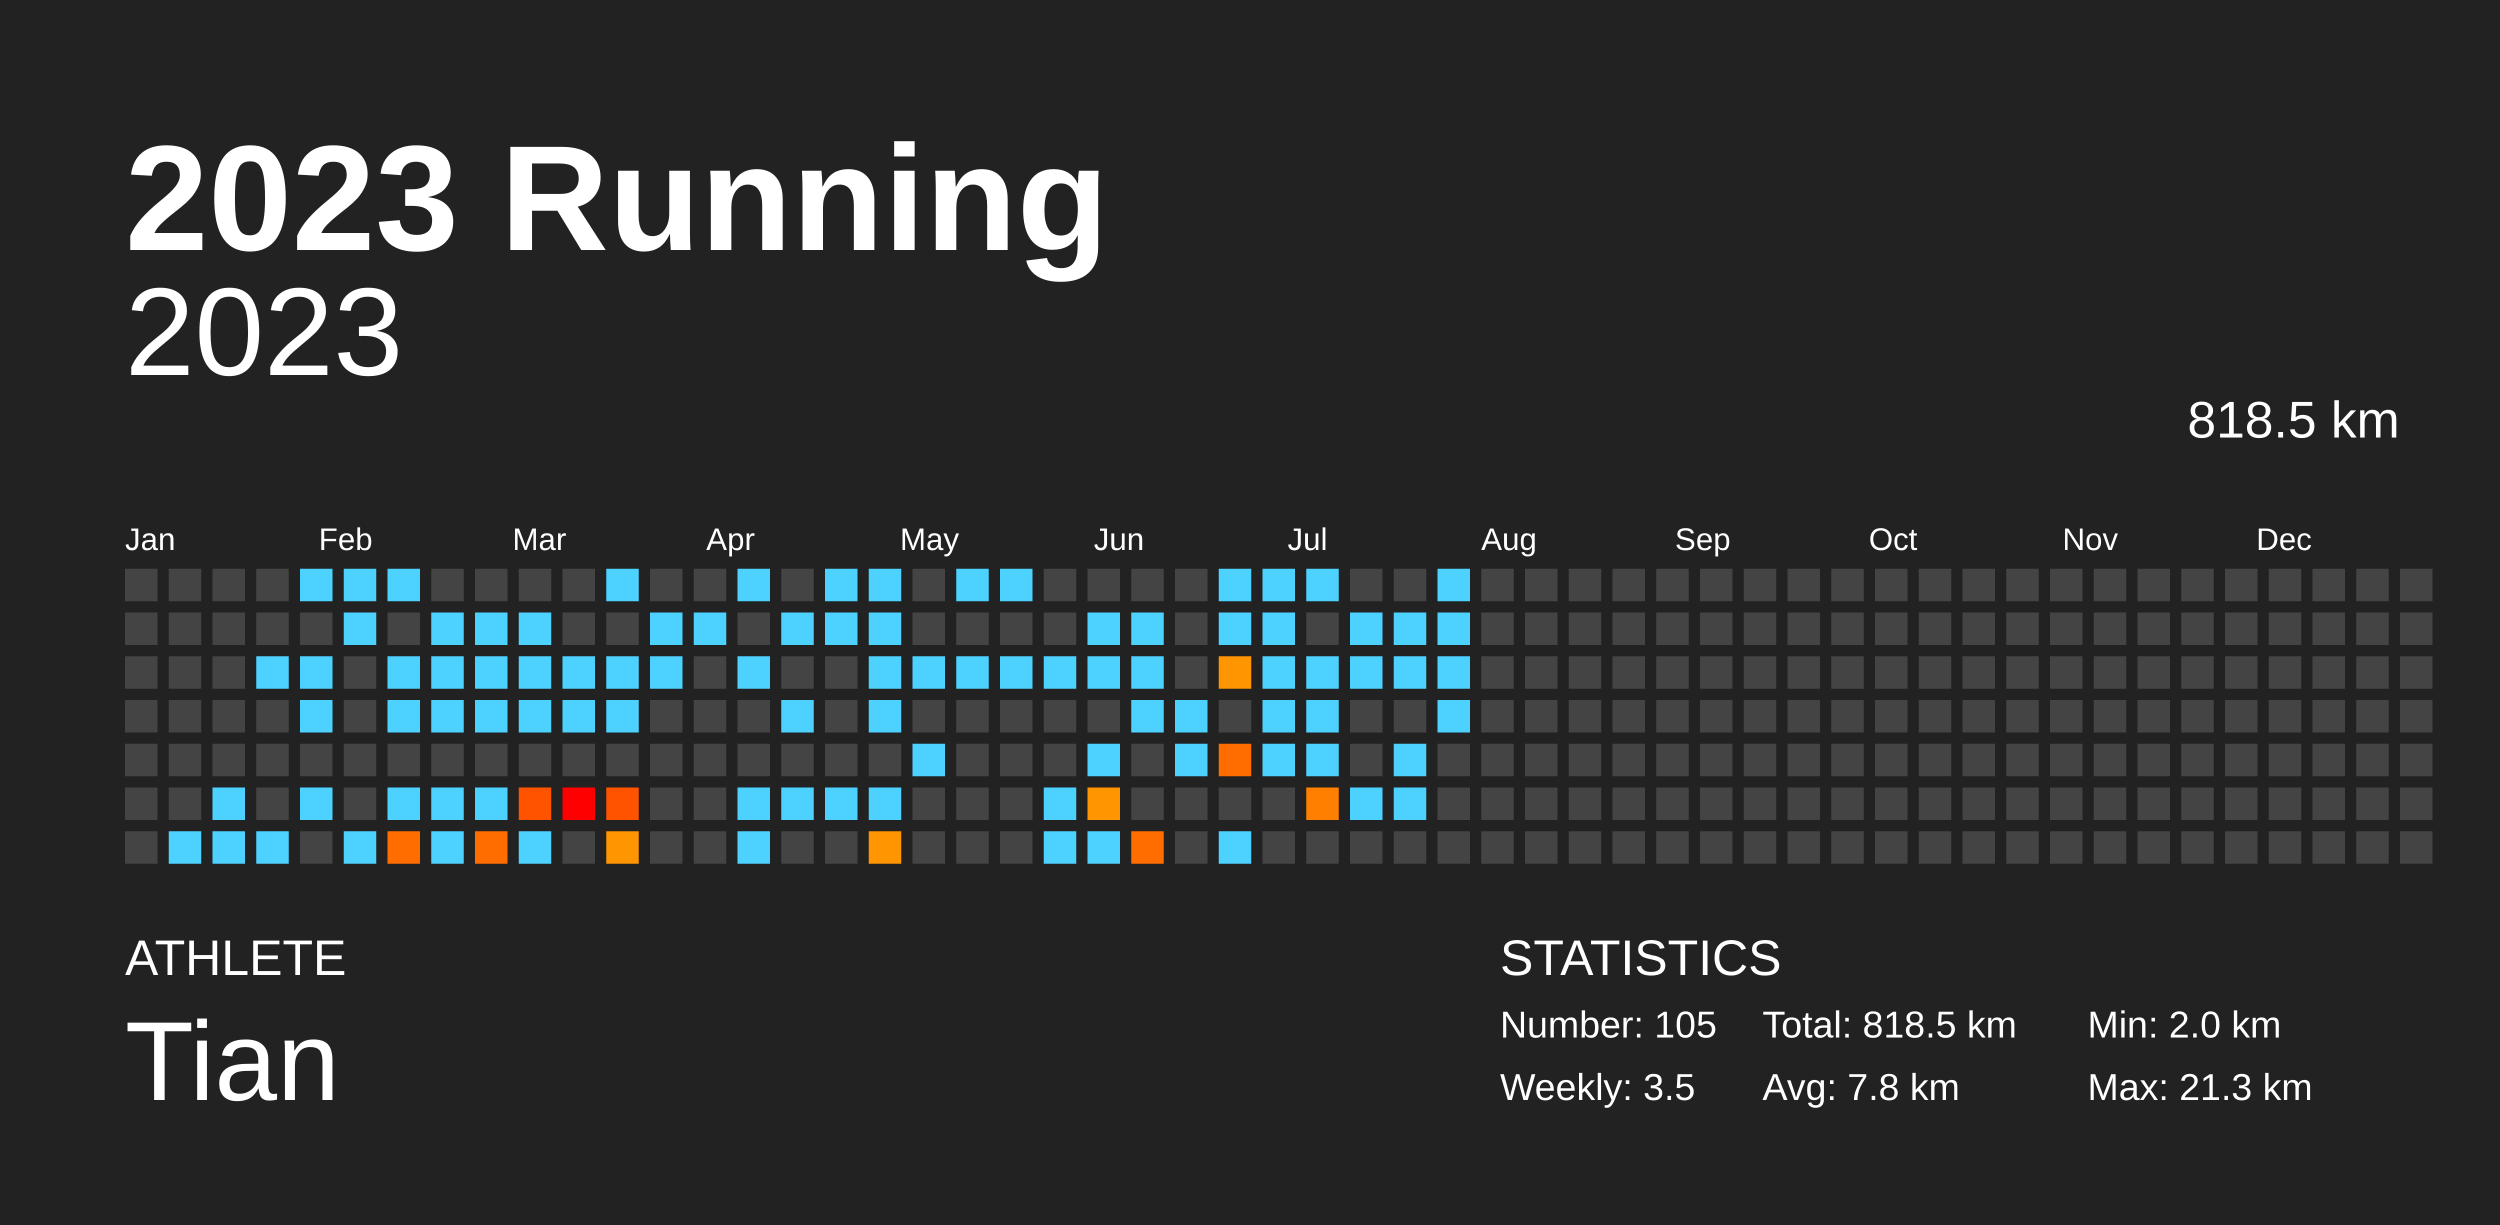
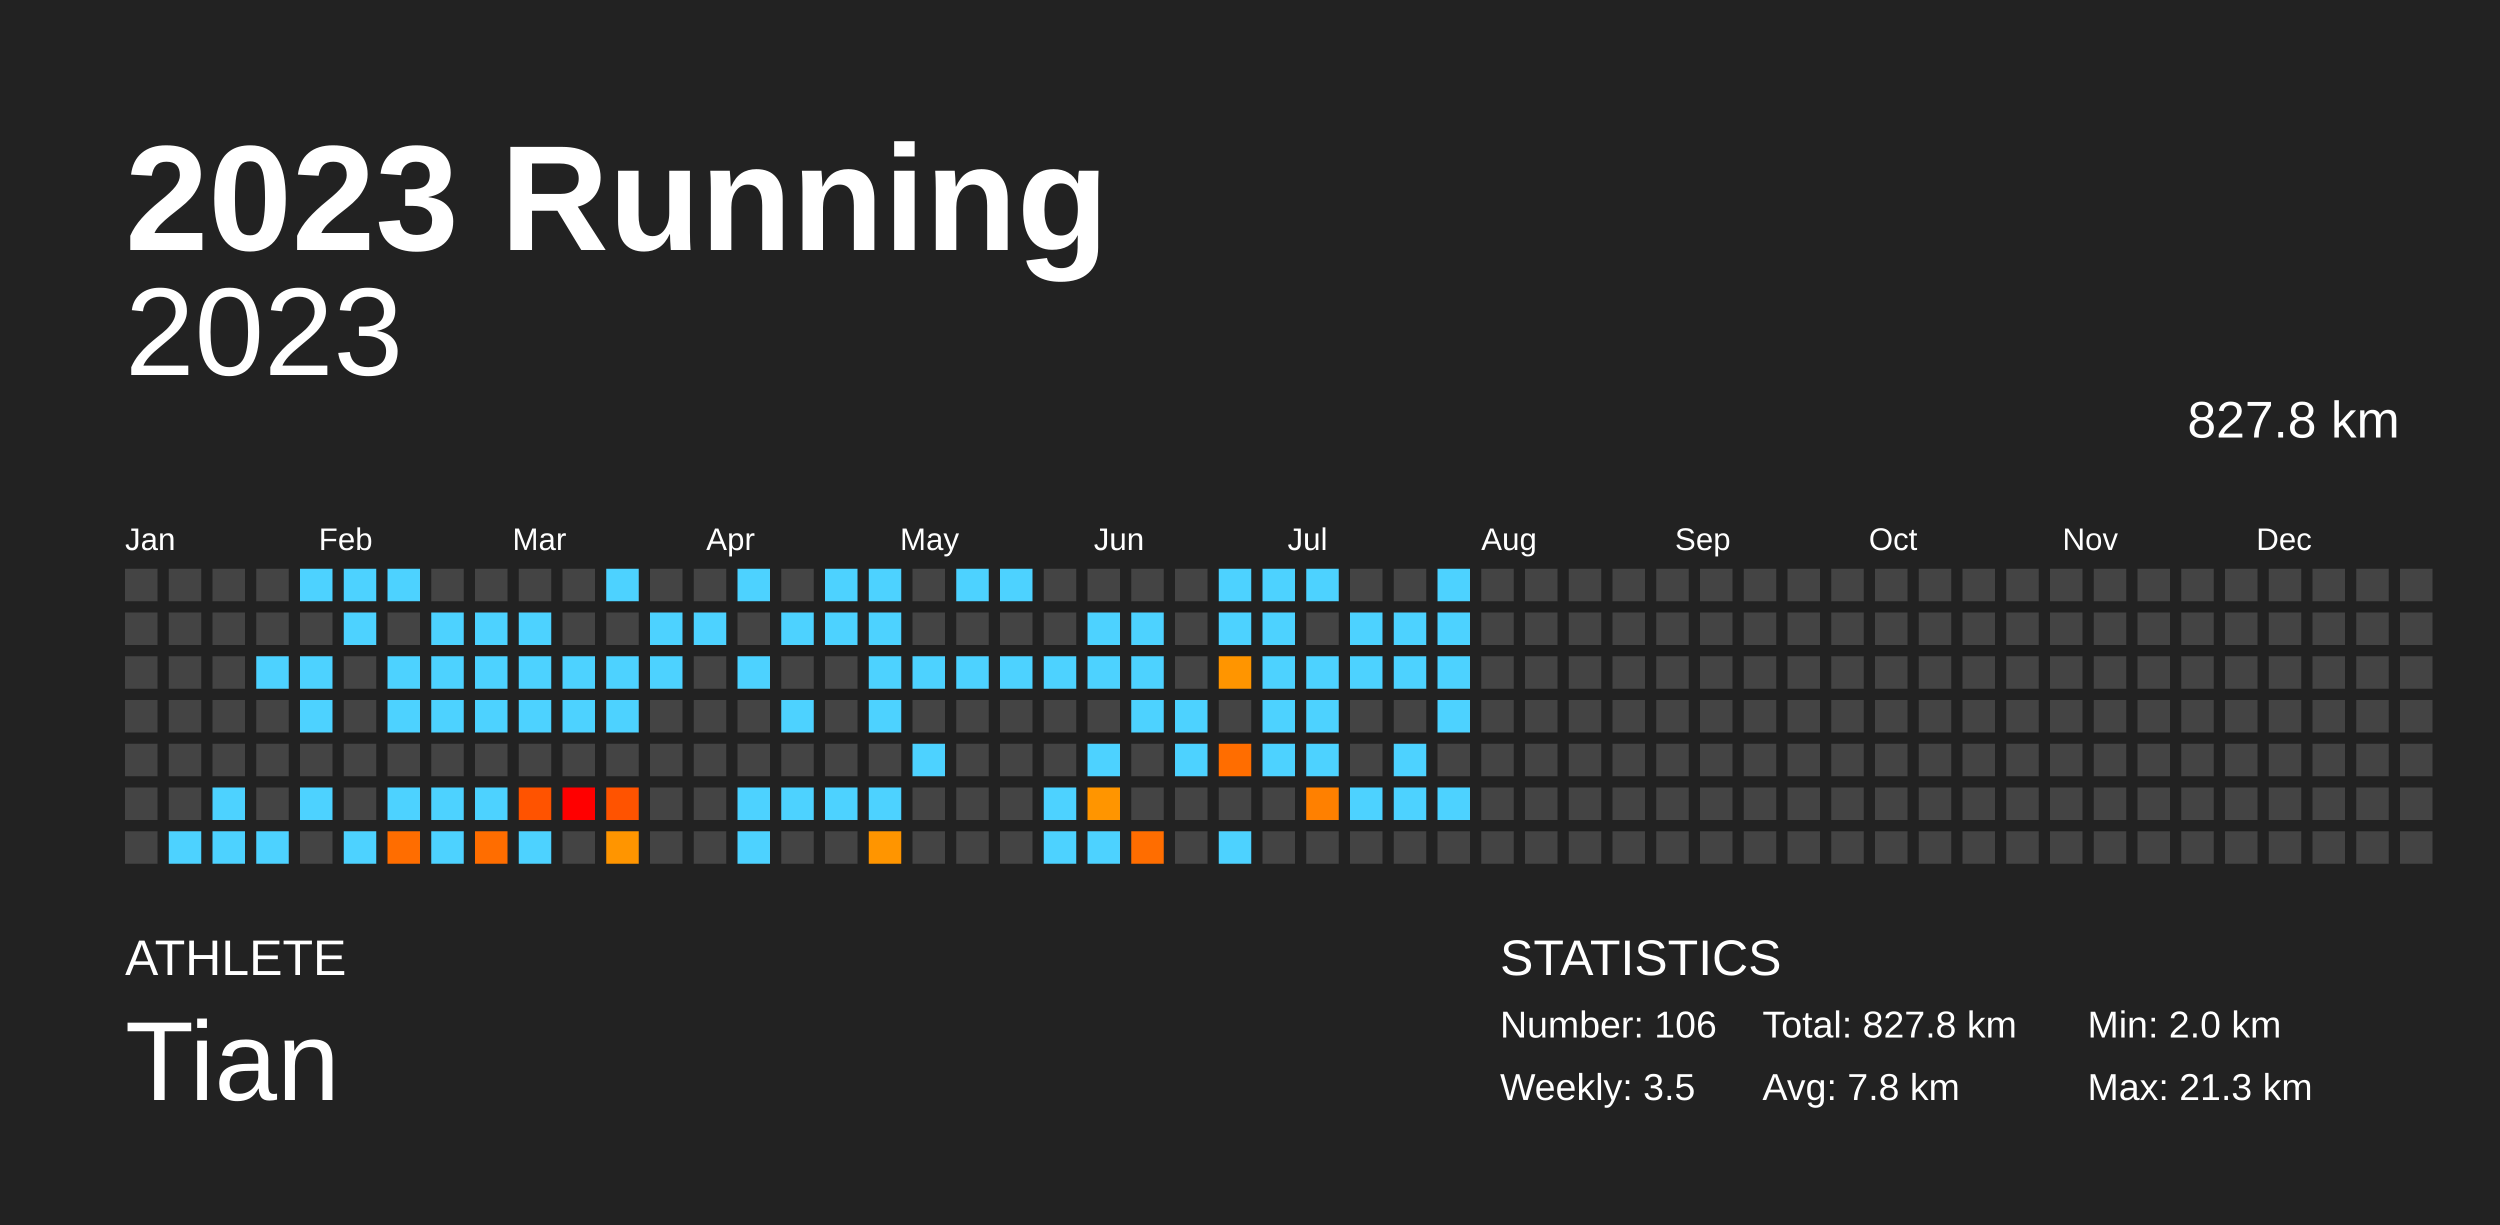
<svg xmlns="http://www.w3.org/2000/svg" baseProfile="full" height="98mm" version="1.1" viewBox="0,0,200,98" width="200mm">
  <defs />
  <rect fill="#222222" height="98" width="200" x="0" y="0" />
  <text fill="#FFFFFF" style="font-size:12px; font-family:Arial; font-weight:bold;" x="10" y="20">2023 Running</text>
  <text fill="#FFFFFF" style="font-size:4px; font-family:Arial" x="10" y="78">ATHLETE</text>
  <text fill="#FFFFFF" style="font-size:9px; font-family:Arial" x="10" y="88">Tian</text>
  <text fill="#FFFFFF" style="font-size:4px; font-family:Arial" x="120" y="78">STATISTICS</text>
-   <text fill="#FFFFFF" style="font-size:3px; font-family:Arial" x="120" y="83">Number: 105</text>
+   <text fill="#FFFFFF" style="font-size:3px; font-family:Arial" x="120" y="83">Number: 106</text>
  <text fill="#FFFFFF" style="font-size:3px; font-family:Arial" x="120" y="88">Weekly: 3.5</text>
-   <text fill="#FFFFFF" style="font-size:3px; font-family:Arial" x="141" y="83">Total: 818.5 km</text>
+   <text fill="#FFFFFF" style="font-size:3px; font-family:Arial" x="141" y="83">Total: 827.8 km</text>
  <text fill="#FFFFFF" style="font-size:3px; font-family:Arial" x="141" y="88">Avg: 7.8 km</text>
  <text fill="#FFFFFF" style="font-size:3px; font-family:Arial" x="167" y="83">Min: 2.0 km</text>
  <text fill="#FFFFFF" style="font-size:3px; font-family:Arial" x="167" y="88">Max: 21.3 km</text>
  <text alignment-baseline="hanging" fill="#FFFFFF" style="font-size:10.0px; font-family:Arial;" x="10" y="30">2023</text>
-   <text alignment-baseline="hanging" fill="#FFFFFF" style="font-size:4.125px; font-family:Arial;" x="175" y="35">818.5 km</text>
+   <text alignment-baseline="hanging" fill="#FFFFFF" style="font-size:4.125px; font-family:Arial;" x="175" y="35">827.8 km</text>
  <text fill="#FFFFFF" style="font-size:2.5px; font-family:Arial" x="10.0" y="44">Jan</text>
  <text fill="#FFFFFF" style="font-size:2.5px; font-family:Arial" x="25.5" y="44">Feb</text>
  <text fill="#FFFFFF" style="font-size:2.5px; font-family:Arial" x="41.0" y="44">Mar</text>
  <text fill="#FFFFFF" style="font-size:2.5px; font-family:Arial" x="56.5" y="44">Apr</text>
  <text fill="#FFFFFF" style="font-size:2.5px; font-family:Arial" x="72.0" y="44">May</text>
  <text fill="#FFFFFF" style="font-size:2.5px; font-family:Arial" x="87.5" y="44">Jun</text>
  <text fill="#FFFFFF" style="font-size:2.5px; font-family:Arial" x="103.0" y="44">Jul</text>
  <text fill="#FFFFFF" style="font-size:2.5px; font-family:Arial" x="118.5" y="44">Aug</text>
  <text fill="#FFFFFF" style="font-size:2.5px; font-family:Arial" x="134.0" y="44">Sep</text>
  <text fill="#FFFFFF" style="font-size:2.5px; font-family:Arial" x="149.5" y="44">Oct</text>
  <text fill="#FFFFFF" style="font-size:2.5px; font-family:Arial" x="165.0" y="44">Nov</text>
  <text fill="#FFFFFF" style="font-size:2.5px; font-family:Arial" x="180.5" y="44">Dec</text>
  <rect fill="#444444" height="2.6" width="2.6" x="10.0" y="45.5" />
  <rect fill="#444444" height="2.6" width="2.6" x="10.0" y="49.0" />
  <rect fill="#444444" height="2.6" width="2.6" x="10.0" y="52.5" />
  <rect fill="#444444" height="2.6" width="2.6" x="10.0" y="56.0" />
  <rect fill="#444444" height="2.6" width="2.6" x="10.0" y="59.5" />
  <rect fill="#444444" height="2.6" width="2.6" x="10.0" y="63.0" />
  <rect fill="#444444" height="2.6" width="2.6" x="10.0" y="66.5" />
  <rect fill="#444444" height="2.6" width="2.6" x="13.5" y="45.5" />
  <rect fill="#444444" height="2.6" width="2.6" x="13.5" y="49.0" />
  <rect fill="#444444" height="2.6" width="2.6" x="13.5" y="52.5" />
  <rect fill="#444444" height="2.6" width="2.6" x="13.5" y="56.0" />
  <rect fill="#444444" height="2.6" width="2.6" x="13.5" y="59.5" />
  <rect fill="#444444" height="2.6" width="2.6" x="13.5" y="63.0" />
  <rect fill="#4dd2ff" height="2.6" width="2.6" x="13.5" y="66.5" />
  <rect fill="#444444" height="2.6" width="2.6" x="17.0" y="45.5" />
  <rect fill="#444444" height="2.6" width="2.6" x="17.0" y="49.0" />
  <rect fill="#444444" height="2.6" width="2.6" x="17.0" y="52.5" />
  <rect fill="#444444" height="2.6" width="2.6" x="17.0" y="56.0" />
  <rect fill="#444444" height="2.6" width="2.6" x="17.0" y="59.5" />
  <rect fill="#4dd2ff" height="2.6" width="2.6" x="17.0" y="63.0" />
  <rect fill="#4dd2ff" height="2.6" width="2.6" x="17.0" y="66.5" />
  <rect fill="#444444" height="2.6" width="2.6" x="20.5" y="45.5" />
  <rect fill="#444444" height="2.6" width="2.6" x="20.5" y="49.0" />
  <rect fill="#4dd2ff" height="2.6" width="2.6" x="20.5" y="52.5" />
  <rect fill="#444444" height="2.6" width="2.6" x="20.5" y="56.0" />
  <rect fill="#444444" height="2.6" width="2.6" x="20.5" y="59.5" />
  <rect fill="#444444" height="2.6" width="2.6" x="20.5" y="63.0" />
  <rect fill="#4dd2ff" height="2.6" width="2.6" x="20.5" y="66.5" />
  <rect fill="#4dd2ff" height="2.6" width="2.6" x="24.0" y="45.5" />
  <rect fill="#444444" height="2.6" width="2.6" x="24.0" y="49.0" />
  <rect fill="#4dd2ff" height="2.6" width="2.6" x="24.0" y="52.5" />
  <rect fill="#4dd2ff" height="2.6" width="2.6" x="24.0" y="56.0" />
  <rect fill="#444444" height="2.6" width="2.6" x="24.0" y="59.5" />
  <rect fill="#4dd2ff" height="2.6" width="2.6" x="24.0" y="63.0" />
  <rect fill="#444444" height="2.6" width="2.6" x="24.0" y="66.5" />
  <rect fill="#4dd2ff" height="2.6" width="2.6" x="27.5" y="45.5" />
  <rect fill="#4dd2ff" height="2.6" width="2.6" x="27.5" y="49.0" />
  <rect fill="#444444" height="2.6" width="2.6" x="27.5" y="52.5" />
  <rect fill="#444444" height="2.6" width="2.6" x="27.5" y="56.0" />
  <rect fill="#444444" height="2.6" width="2.6" x="27.5" y="59.5" />
  <rect fill="#444444" height="2.6" width="2.6" x="27.5" y="63.0" />
  <rect fill="#4dd2ff" height="2.6" width="2.6" x="27.5" y="66.5" />
  <rect fill="#4dd2ff" height="2.6" width="2.6" x="31.0" y="45.5" />
  <rect fill="#444444" height="2.6" width="2.6" x="31.0" y="49.0" />
  <rect fill="#4dd2ff" height="2.6" width="2.6" x="31.0" y="52.5" />
  <rect fill="#4dd2ff" height="2.6" width="2.6" x="31.0" y="56.0" />
  <rect fill="#444444" height="2.6" width="2.6" x="31.0" y="59.5" />
  <rect fill="#4dd2ff" height="2.6" width="2.6" x="31.0" y="63.0" />
  <rect fill="#ff6d00" height="2.6" width="2.6" x="31.0" y="66.5" />
  <rect fill="#444444" height="2.6" width="2.6" x="34.5" y="45.5" />
  <rect fill="#4dd2ff" height="2.6" width="2.6" x="34.5" y="49.0" />
  <rect fill="#4dd2ff" height="2.6" width="2.6" x="34.5" y="52.5" />
  <rect fill="#4dd2ff" height="2.6" width="2.6" x="34.5" y="56.0" />
  <rect fill="#444444" height="2.6" width="2.6" x="34.5" y="59.5" />
  <rect fill="#4dd2ff" height="2.6" width="2.6" x="34.5" y="63.0" />
  <rect fill="#4dd2ff" height="2.6" width="2.6" x="34.5" y="66.5" />
  <rect fill="#444444" height="2.6" width="2.6" x="38.0" y="45.5" />
  <rect fill="#4dd2ff" height="2.6" width="2.6" x="38.0" y="49.0" />
  <rect fill="#4dd2ff" height="2.6" width="2.6" x="38.0" y="52.5" />
  <rect fill="#4dd2ff" height="2.6" width="2.6" x="38.0" y="56.0" />
  <rect fill="#444444" height="2.6" width="2.6" x="38.0" y="59.5" />
  <rect fill="#4dd2ff" height="2.6" width="2.6" x="38.0" y="63.0" />
  <rect fill="#ff6d00" height="2.6" width="2.6" x="38.0" y="66.5" />
  <rect fill="#444444" height="2.6" width="2.6" x="41.5" y="45.5" />
  <rect fill="#4dd2ff" height="2.6" width="2.6" x="41.5" y="49.0" />
  <rect fill="#4dd2ff" height="2.6" width="2.6" x="41.5" y="52.5" />
  <rect fill="#4dd2ff" height="2.6" width="2.6" x="41.5" y="56.0" />
  <rect fill="#444444" height="2.6" width="2.6" x="41.5" y="59.5" />
  <rect fill="#ff5300" height="2.6" width="2.6" x="41.5" y="63.0" />
  <rect fill="#4dd2ff" height="2.6" width="2.6" x="41.5" y="66.5" />
  <rect fill="#444444" height="2.6" width="2.6" x="45.0" y="45.5" />
  <rect fill="#444444" height="2.6" width="2.6" x="45.0" y="49.0" />
  <rect fill="#4dd2ff" height="2.6" width="2.6" x="45.0" y="52.5" />
  <rect fill="#4dd2ff" height="2.6" width="2.6" x="45.0" y="56.0" />
  <rect fill="#444444" height="2.6" width="2.6" x="45.0" y="59.5" />
  <rect fill="red" height="2.6" width="2.6" x="45.0" y="63.0" />
  <rect fill="#444444" height="2.6" width="2.6" x="45.0" y="66.5" />
  <rect fill="#4dd2ff" height="2.6" width="2.6" x="48.5" y="45.5" />
  <rect fill="#444444" height="2.6" width="2.6" x="48.5" y="49.0" />
  <rect fill="#4dd2ff" height="2.6" width="2.6" x="48.5" y="52.5" />
  <rect fill="#4dd2ff" height="2.6" width="2.6" x="48.5" y="56.0" />
  <rect fill="#444444" height="2.6" width="2.6" x="48.5" y="59.5" />
  <rect fill="#ff5300" height="2.6" width="2.6" x="48.5" y="63.0" />
  <rect fill="#ff9500" height="2.6" width="2.6" x="48.5" y="66.5" />
  <rect fill="#444444" height="2.6" width="2.6" x="52.0" y="45.5" />
  <rect fill="#4dd2ff" height="2.6" width="2.6" x="52.0" y="49.0" />
  <rect fill="#4dd2ff" height="2.6" width="2.6" x="52.0" y="52.5" />
  <rect fill="#444444" height="2.6" width="2.6" x="52.0" y="56.0" />
  <rect fill="#444444" height="2.6" width="2.6" x="52.0" y="59.5" />
  <rect fill="#444444" height="2.6" width="2.6" x="52.0" y="63.0" />
  <rect fill="#444444" height="2.6" width="2.6" x="52.0" y="66.5" />
  <rect fill="#444444" height="2.6" width="2.6" x="55.5" y="45.5" />
  <rect fill="#4dd2ff" height="2.6" width="2.6" x="55.5" y="49.0" />
  <rect fill="#444444" height="2.6" width="2.6" x="55.5" y="52.5" />
  <rect fill="#444444" height="2.6" width="2.6" x="55.5" y="56.0" />
  <rect fill="#444444" height="2.6" width="2.6" x="55.5" y="59.5" />
  <rect fill="#444444" height="2.6" width="2.6" x="55.5" y="63.0" />
  <rect fill="#444444" height="2.6" width="2.6" x="55.5" y="66.5" />
  <rect fill="#4dd2ff" height="2.6" width="2.6" x="59.0" y="45.5" />
  <rect fill="#444444" height="2.6" width="2.6" x="59.0" y="49.0" />
  <rect fill="#4dd2ff" height="2.6" width="2.6" x="59.0" y="52.5" />
  <rect fill="#444444" height="2.6" width="2.6" x="59.0" y="56.0" />
  <rect fill="#444444" height="2.6" width="2.6" x="59.0" y="59.5" />
  <rect fill="#4dd2ff" height="2.6" width="2.6" x="59.0" y="63.0" />
  <rect fill="#4dd2ff" height="2.6" width="2.6" x="59.0" y="66.5" />
  <rect fill="#444444" height="2.6" width="2.6" x="62.5" y="45.5" />
  <rect fill="#4dd2ff" height="2.6" width="2.6" x="62.5" y="49.0" />
  <rect fill="#444444" height="2.6" width="2.6" x="62.5" y="52.5" />
  <rect fill="#4dd2ff" height="2.6" width="2.6" x="62.5" y="56.0" />
  <rect fill="#444444" height="2.6" width="2.6" x="62.5" y="59.5" />
  <rect fill="#4dd2ff" height="2.6" width="2.6" x="62.5" y="63.0" />
  <rect fill="#444444" height="2.6" width="2.6" x="62.5" y="66.5" />
  <rect fill="#4dd2ff" height="2.6" width="2.6" x="66.0" y="45.5" />
  <rect fill="#4dd2ff" height="2.6" width="2.6" x="66.0" y="49.0" />
  <rect fill="#444444" height="2.6" width="2.6" x="66.0" y="52.5" />
  <rect fill="#444444" height="2.6" width="2.6" x="66.0" y="56.0" />
  <rect fill="#444444" height="2.6" width="2.6" x="66.0" y="59.5" />
  <rect fill="#4dd2ff" height="2.6" width="2.6" x="66.0" y="63.0" />
  <rect fill="#444444" height="2.6" width="2.6" x="66.0" y="66.5" />
  <rect fill="#4dd2ff" height="2.6" width="2.6" x="69.5" y="45.5" />
  <rect fill="#4dd2ff" height="2.6" width="2.6" x="69.5" y="49.0" />
  <rect fill="#4dd2ff" height="2.6" width="2.6" x="69.5" y="52.5" />
  <rect fill="#4dd2ff" height="2.6" width="2.6" x="69.5" y="56.0" />
  <rect fill="#444444" height="2.6" width="2.6" x="69.5" y="59.5" />
  <rect fill="#4dd2ff" height="2.6" width="2.6" x="69.5" y="63.0" />
  <rect fill="#ff9500" height="2.6" width="2.6" x="69.5" y="66.5" />
  <rect fill="#444444" height="2.6" width="2.6" x="73.0" y="45.5" />
  <rect fill="#444444" height="2.6" width="2.6" x="73.0" y="49.0" />
  <rect fill="#4dd2ff" height="2.6" width="2.6" x="73.0" y="52.5" />
  <rect fill="#444444" height="2.6" width="2.6" x="73.0" y="56.0" />
  <rect fill="#4dd2ff" height="2.6" width="2.6" x="73.0" y="59.5" />
  <rect fill="#444444" height="2.6" width="2.6" x="73.0" y="63.0" />
  <rect fill="#444444" height="2.6" width="2.6" x="73.0" y="66.5" />
  <rect fill="#4dd2ff" height="2.6" width="2.6" x="76.5" y="45.5" />
  <rect fill="#444444" height="2.6" width="2.6" x="76.5" y="49.0" />
  <rect fill="#4dd2ff" height="2.6" width="2.6" x="76.5" y="52.5" />
  <rect fill="#444444" height="2.6" width="2.6" x="76.5" y="56.0" />
  <rect fill="#444444" height="2.6" width="2.6" x="76.5" y="59.5" />
  <rect fill="#444444" height="2.6" width="2.6" x="76.5" y="63.0" />
  <rect fill="#444444" height="2.6" width="2.6" x="76.5" y="66.5" />
  <rect fill="#4dd2ff" height="2.6" width="2.6" x="80.0" y="45.5" />
  <rect fill="#444444" height="2.6" width="2.6" x="80.0" y="49.0" />
  <rect fill="#4dd2ff" height="2.6" width="2.6" x="80.0" y="52.5" />
  <rect fill="#444444" height="2.6" width="2.6" x="80.0" y="56.0" />
  <rect fill="#444444" height="2.6" width="2.6" x="80.0" y="59.5" />
  <rect fill="#444444" height="2.6" width="2.6" x="80.0" y="63.0" />
  <rect fill="#444444" height="2.6" width="2.6" x="80.0" y="66.5" />
  <rect fill="#444444" height="2.6" width="2.6" x="83.5" y="45.5" />
  <rect fill="#444444" height="2.6" width="2.6" x="83.5" y="49.0" />
  <rect fill="#4dd2ff" height="2.6" width="2.6" x="83.5" y="52.5" />
  <rect fill="#444444" height="2.6" width="2.6" x="83.5" y="56.0" />
  <rect fill="#444444" height="2.6" width="2.6" x="83.5" y="59.5" />
  <rect fill="#4dd2ff" height="2.6" width="2.6" x="83.5" y="63.0" />
  <rect fill="#4dd2ff" height="2.6" width="2.6" x="83.5" y="66.5" />
  <rect fill="#444444" height="2.6" width="2.6" x="87.0" y="45.5" />
  <rect fill="#4dd2ff" height="2.6" width="2.6" x="87.0" y="49.0" />
  <rect fill="#4dd2ff" height="2.6" width="2.6" x="87.0" y="52.5" />
  <rect fill="#444444" height="2.6" width="2.6" x="87.0" y="56.0" />
  <rect fill="#4dd2ff" height="2.6" width="2.6" x="87.0" y="59.5" />
  <rect fill="#ff9500" height="2.6" width="2.6" x="87.0" y="63.0" />
  <rect fill="#4dd2ff" height="2.6" width="2.6" x="87.0" y="66.5" />
  <rect fill="#444444" height="2.6" width="2.6" x="90.5" y="45.5" />
  <rect fill="#4dd2ff" height="2.6" width="2.6" x="90.5" y="49.0" />
  <rect fill="#4dd2ff" height="2.6" width="2.6" x="90.5" y="52.5" />
  <rect fill="#4dd2ff" height="2.6" width="2.6" x="90.5" y="56.0" />
  <rect fill="#444444" height="2.6" width="2.6" x="90.5" y="59.5" />
  <rect fill="#444444" height="2.6" width="2.6" x="90.5" y="63.0" />
  <rect fill="#ff6d00" height="2.6" width="2.6" x="90.5" y="66.5" />
  <rect fill="#444444" height="2.6" width="2.6" x="94.0" y="45.5" />
  <rect fill="#444444" height="2.6" width="2.6" x="94.0" y="49.0" />
  <rect fill="#444444" height="2.6" width="2.6" x="94.0" y="52.5" />
  <rect fill="#4dd2ff" height="2.6" width="2.6" x="94.0" y="56.0" />
  <rect fill="#4dd2ff" height="2.6" width="2.6" x="94.0" y="59.5" />
  <rect fill="#444444" height="2.6" width="2.6" x="94.0" y="63.0" />
  <rect fill="#444444" height="2.6" width="2.6" x="94.0" y="66.5" />
  <rect fill="#4dd2ff" height="2.6" width="2.6" x="97.5" y="45.5" />
  <rect fill="#4dd2ff" height="2.6" width="2.6" x="97.5" y="49.0" />
  <rect fill="#ff9500" height="2.6" width="2.6" x="97.5" y="52.5" />
  <rect fill="#444444" height="2.6" width="2.6" x="97.5" y="56.0" />
  <rect fill="#ff6d00" height="2.6" width="2.6" x="97.5" y="59.5" />
  <rect fill="#444444" height="2.6" width="2.6" x="97.5" y="63.0" />
  <rect fill="#4dd2ff" height="2.6" width="2.6" x="97.5" y="66.5" />
  <rect fill="#4dd2ff" height="2.6" width="2.6" x="101.0" y="45.5" />
  <rect fill="#4dd2ff" height="2.6" width="2.6" x="101.0" y="49.0" />
  <rect fill="#4dd2ff" height="2.6" width="2.6" x="101.0" y="52.5" />
  <rect fill="#4dd2ff" height="2.6" width="2.6" x="101.0" y="56.0" />
  <rect fill="#4dd2ff" height="2.6" width="2.6" x="101.0" y="59.5" />
  <rect fill="#444444" height="2.6" width="2.6" x="101.0" y="63.0" />
  <rect fill="#444444" height="2.6" width="2.6" x="101.0" y="66.5" />
  <rect fill="#4dd2ff" height="2.6" width="2.6" x="104.5" y="45.5" />
  <rect fill="#444444" height="2.6" width="2.6" x="104.5" y="49.0" />
  <rect fill="#4dd2ff" height="2.6" width="2.6" x="104.5" y="52.5" />
  <rect fill="#4dd2ff" height="2.6" width="2.6" x="104.5" y="56.0" />
  <rect fill="#4dd2ff" height="2.6" width="2.6" x="104.5" y="59.5" />
  <rect fill="#ff8000" height="2.6" width="2.6" x="104.5" y="63.0" />
  <rect fill="#444444" height="2.6" width="2.6" x="104.5" y="66.5" />
  <rect fill="#444444" height="2.6" width="2.6" x="108.0" y="45.5" />
  <rect fill="#4dd2ff" height="2.6" width="2.6" x="108.0" y="49.0" />
  <rect fill="#4dd2ff" height="2.6" width="2.6" x="108.0" y="52.5" />
  <rect fill="#444444" height="2.6" width="2.6" x="108.0" y="56.0" />
  <rect fill="#444444" height="2.6" width="2.6" x="108.0" y="59.5" />
  <rect fill="#4dd2ff" height="2.6" width="2.6" x="108.0" y="63.0" />
  <rect fill="#444444" height="2.6" width="2.6" x="108.0" y="66.5" />
  <rect fill="#444444" height="2.6" width="2.6" x="111.5" y="45.5" />
  <rect fill="#4dd2ff" height="2.6" width="2.6" x="111.5" y="49.0" />
  <rect fill="#4dd2ff" height="2.6" width="2.6" x="111.5" y="52.5" />
  <rect fill="#444444" height="2.6" width="2.6" x="111.5" y="56.0" />
  <rect fill="#4dd2ff" height="2.6" width="2.6" x="111.5" y="59.5" />
  <rect fill="#4dd2ff" height="2.6" width="2.6" x="111.5" y="63.0" />
  <rect fill="#444444" height="2.6" width="2.6" x="111.5" y="66.5" />
  <rect fill="#4dd2ff" height="2.6" width="2.6" x="115.0" y="45.5" />
  <rect fill="#4dd2ff" height="2.6" width="2.6" x="115.0" y="49.0" />
  <rect fill="#4dd2ff" height="2.6" width="2.6" x="115.0" y="52.5" />
  <rect fill="#4dd2ff" height="2.6" width="2.6" x="115.0" y="56.0" />
  <rect fill="#444444" height="2.6" width="2.6" x="115.0" y="59.5" />
-   <rect fill="#444444" height="2.6" width="2.6" x="115.0" y="63.0" />
+   <rect fill="#4dd2ff" height="2.6" width="2.6" x="115.0" y="63.0" />
  <rect fill="#444444" height="2.6" width="2.6" x="115.0" y="66.5" />
  <rect fill="#444444" height="2.6" width="2.6" x="118.5" y="45.5" />
  <rect fill="#444444" height="2.6" width="2.6" x="118.5" y="49.0" />
  <rect fill="#444444" height="2.6" width="2.6" x="118.5" y="52.5" />
  <rect fill="#444444" height="2.6" width="2.6" x="118.5" y="56.0" />
  <rect fill="#444444" height="2.6" width="2.6" x="118.5" y="59.5" />
  <rect fill="#444444" height="2.6" width="2.6" x="118.5" y="63.0" />
  <rect fill="#444444" height="2.6" width="2.6" x="118.5" y="66.5" />
  <rect fill="#444444" height="2.6" width="2.6" x="122.0" y="45.5" />
  <rect fill="#444444" height="2.6" width="2.6" x="122.0" y="49.0" />
  <rect fill="#444444" height="2.6" width="2.6" x="122.0" y="52.5" />
  <rect fill="#444444" height="2.6" width="2.6" x="122.0" y="56.0" />
  <rect fill="#444444" height="2.6" width="2.6" x="122.0" y="59.5" />
  <rect fill="#444444" height="2.6" width="2.6" x="122.0" y="63.0" />
  <rect fill="#444444" height="2.6" width="2.6" x="122.0" y="66.5" />
  <rect fill="#444444" height="2.6" width="2.6" x="125.5" y="45.5" />
  <rect fill="#444444" height="2.6" width="2.6" x="125.5" y="49.0" />
  <rect fill="#444444" height="2.6" width="2.6" x="125.5" y="52.5" />
  <rect fill="#444444" height="2.6" width="2.6" x="125.5" y="56.0" />
  <rect fill="#444444" height="2.6" width="2.6" x="125.5" y="59.5" />
  <rect fill="#444444" height="2.6" width="2.6" x="125.5" y="63.0" />
  <rect fill="#444444" height="2.6" width="2.6" x="125.5" y="66.5" />
  <rect fill="#444444" height="2.6" width="2.6" x="129.0" y="45.5" />
  <rect fill="#444444" height="2.6" width="2.6" x="129.0" y="49.0" />
  <rect fill="#444444" height="2.6" width="2.6" x="129.0" y="52.5" />
  <rect fill="#444444" height="2.6" width="2.6" x="129.0" y="56.0" />
  <rect fill="#444444" height="2.6" width="2.6" x="129.0" y="59.5" />
  <rect fill="#444444" height="2.6" width="2.6" x="129.0" y="63.0" />
  <rect fill="#444444" height="2.6" width="2.6" x="129.0" y="66.5" />
  <rect fill="#444444" height="2.6" width="2.6" x="132.5" y="45.5" />
  <rect fill="#444444" height="2.6" width="2.6" x="132.5" y="49.0" />
  <rect fill="#444444" height="2.6" width="2.6" x="132.5" y="52.5" />
  <rect fill="#444444" height="2.6" width="2.6" x="132.5" y="56.0" />
  <rect fill="#444444" height="2.6" width="2.6" x="132.5" y="59.5" />
  <rect fill="#444444" height="2.6" width="2.6" x="132.5" y="63.0" />
  <rect fill="#444444" height="2.6" width="2.6" x="132.5" y="66.5" />
  <rect fill="#444444" height="2.6" width="2.6" x="136.0" y="45.5" />
  <rect fill="#444444" height="2.6" width="2.6" x="136.0" y="49.0" />
  <rect fill="#444444" height="2.6" width="2.6" x="136.0" y="52.5" />
  <rect fill="#444444" height="2.6" width="2.6" x="136.0" y="56.0" />
  <rect fill="#444444" height="2.6" width="2.6" x="136.0" y="59.5" />
  <rect fill="#444444" height="2.6" width="2.6" x="136.0" y="63.0" />
  <rect fill="#444444" height="2.6" width="2.6" x="136.0" y="66.5" />
  <rect fill="#444444" height="2.6" width="2.6" x="139.5" y="45.5" />
  <rect fill="#444444" height="2.6" width="2.6" x="139.5" y="49.0" />
  <rect fill="#444444" height="2.6" width="2.6" x="139.5" y="52.5" />
  <rect fill="#444444" height="2.6" width="2.6" x="139.5" y="56.0" />
  <rect fill="#444444" height="2.6" width="2.6" x="139.5" y="59.5" />
  <rect fill="#444444" height="2.6" width="2.6" x="139.5" y="63.0" />
  <rect fill="#444444" height="2.6" width="2.6" x="139.5" y="66.5" />
  <rect fill="#444444" height="2.6" width="2.6" x="143.0" y="45.5" />
  <rect fill="#444444" height="2.6" width="2.6" x="143.0" y="49.0" />
  <rect fill="#444444" height="2.6" width="2.6" x="143.0" y="52.5" />
  <rect fill="#444444" height="2.6" width="2.6" x="143.0" y="56.0" />
  <rect fill="#444444" height="2.6" width="2.6" x="143.0" y="59.5" />
  <rect fill="#444444" height="2.6" width="2.6" x="143.0" y="63.0" />
  <rect fill="#444444" height="2.6" width="2.6" x="143.0" y="66.5" />
  <rect fill="#444444" height="2.6" width="2.6" x="146.5" y="45.5" />
  <rect fill="#444444" height="2.6" width="2.6" x="146.5" y="49.0" />
  <rect fill="#444444" height="2.6" width="2.6" x="146.5" y="52.5" />
  <rect fill="#444444" height="2.6" width="2.6" x="146.5" y="56.0" />
  <rect fill="#444444" height="2.6" width="2.6" x="146.5" y="59.5" />
  <rect fill="#444444" height="2.6" width="2.6" x="146.5" y="63.0" />
  <rect fill="#444444" height="2.6" width="2.6" x="146.5" y="66.5" />
  <rect fill="#444444" height="2.6" width="2.6" x="150.0" y="45.5" />
  <rect fill="#444444" height="2.6" width="2.6" x="150.0" y="49.0" />
  <rect fill="#444444" height="2.6" width="2.6" x="150.0" y="52.5" />
  <rect fill="#444444" height="2.6" width="2.6" x="150.0" y="56.0" />
  <rect fill="#444444" height="2.6" width="2.6" x="150.0" y="59.5" />
  <rect fill="#444444" height="2.6" width="2.6" x="150.0" y="63.0" />
  <rect fill="#444444" height="2.6" width="2.6" x="150.0" y="66.5" />
  <rect fill="#444444" height="2.6" width="2.6" x="153.5" y="45.5" />
  <rect fill="#444444" height="2.6" width="2.6" x="153.5" y="49.0" />
  <rect fill="#444444" height="2.6" width="2.6" x="153.5" y="52.5" />
  <rect fill="#444444" height="2.6" width="2.6" x="153.5" y="56.0" />
  <rect fill="#444444" height="2.6" width="2.6" x="153.5" y="59.5" />
  <rect fill="#444444" height="2.6" width="2.6" x="153.5" y="63.0" />
  <rect fill="#444444" height="2.6" width="2.6" x="153.5" y="66.5" />
  <rect fill="#444444" height="2.6" width="2.6" x="157.0" y="45.5" />
  <rect fill="#444444" height="2.6" width="2.6" x="157.0" y="49.0" />
  <rect fill="#444444" height="2.6" width="2.6" x="157.0" y="52.5" />
  <rect fill="#444444" height="2.6" width="2.6" x="157.0" y="56.0" />
  <rect fill="#444444" height="2.6" width="2.6" x="157.0" y="59.5" />
  <rect fill="#444444" height="2.6" width="2.6" x="157.0" y="63.0" />
  <rect fill="#444444" height="2.6" width="2.6" x="157.0" y="66.5" />
  <rect fill="#444444" height="2.6" width="2.6" x="160.5" y="45.5" />
  <rect fill="#444444" height="2.6" width="2.6" x="160.5" y="49.0" />
  <rect fill="#444444" height="2.6" width="2.6" x="160.5" y="52.5" />
  <rect fill="#444444" height="2.6" width="2.6" x="160.5" y="56.0" />
  <rect fill="#444444" height="2.6" width="2.6" x="160.5" y="59.5" />
  <rect fill="#444444" height="2.6" width="2.6" x="160.5" y="63.0" />
  <rect fill="#444444" height="2.6" width="2.6" x="160.5" y="66.5" />
  <rect fill="#444444" height="2.6" width="2.6" x="164.0" y="45.5" />
  <rect fill="#444444" height="2.6" width="2.6" x="164.0" y="49.0" />
  <rect fill="#444444" height="2.6" width="2.6" x="164.0" y="52.5" />
  <rect fill="#444444" height="2.6" width="2.6" x="164.0" y="56.0" />
  <rect fill="#444444" height="2.6" width="2.6" x="164.0" y="59.5" />
  <rect fill="#444444" height="2.6" width="2.6" x="164.0" y="63.0" />
  <rect fill="#444444" height="2.6" width="2.6" x="164.0" y="66.5" />
  <rect fill="#444444" height="2.6" width="2.6" x="167.5" y="45.5" />
  <rect fill="#444444" height="2.6" width="2.6" x="167.5" y="49.0" />
  <rect fill="#444444" height="2.6" width="2.6" x="167.5" y="52.5" />
  <rect fill="#444444" height="2.6" width="2.6" x="167.5" y="56.0" />
  <rect fill="#444444" height="2.6" width="2.6" x="167.5" y="59.5" />
  <rect fill="#444444" height="2.6" width="2.6" x="167.5" y="63.0" />
  <rect fill="#444444" height="2.6" width="2.6" x="167.5" y="66.5" />
  <rect fill="#444444" height="2.6" width="2.6" x="171.0" y="45.5" />
  <rect fill="#444444" height="2.6" width="2.6" x="171.0" y="49.0" />
  <rect fill="#444444" height="2.6" width="2.6" x="171.0" y="52.5" />
  <rect fill="#444444" height="2.6" width="2.6" x="171.0" y="56.0" />
  <rect fill="#444444" height="2.6" width="2.6" x="171.0" y="59.5" />
  <rect fill="#444444" height="2.6" width="2.6" x="171.0" y="63.0" />
  <rect fill="#444444" height="2.6" width="2.6" x="171.0" y="66.5" />
  <rect fill="#444444" height="2.6" width="2.6" x="174.5" y="45.5" />
  <rect fill="#444444" height="2.6" width="2.6" x="174.5" y="49.0" />
  <rect fill="#444444" height="2.6" width="2.6" x="174.5" y="52.5" />
  <rect fill="#444444" height="2.6" width="2.6" x="174.5" y="56.0" />
  <rect fill="#444444" height="2.6" width="2.6" x="174.5" y="59.5" />
  <rect fill="#444444" height="2.6" width="2.6" x="174.5" y="63.0" />
  <rect fill="#444444" height="2.6" width="2.6" x="174.5" y="66.5" />
  <rect fill="#444444" height="2.6" width="2.6" x="178.0" y="45.5" />
  <rect fill="#444444" height="2.6" width="2.6" x="178.0" y="49.0" />
  <rect fill="#444444" height="2.6" width="2.6" x="178.0" y="52.5" />
  <rect fill="#444444" height="2.6" width="2.6" x="178.0" y="56.0" />
  <rect fill="#444444" height="2.6" width="2.6" x="178.0" y="59.5" />
  <rect fill="#444444" height="2.6" width="2.6" x="178.0" y="63.0" />
  <rect fill="#444444" height="2.6" width="2.6" x="178.0" y="66.5" />
  <rect fill="#444444" height="2.6" width="2.6" x="181.5" y="45.5" />
  <rect fill="#444444" height="2.6" width="2.6" x="181.5" y="49.0" />
  <rect fill="#444444" height="2.6" width="2.6" x="181.5" y="52.5" />
  <rect fill="#444444" height="2.6" width="2.6" x="181.5" y="56.0" />
  <rect fill="#444444" height="2.6" width="2.6" x="181.5" y="59.5" />
  <rect fill="#444444" height="2.6" width="2.6" x="181.5" y="63.0" />
  <rect fill="#444444" height="2.6" width="2.6" x="181.5" y="66.5" />
  <rect fill="#444444" height="2.6" width="2.6" x="185.0" y="45.5" />
  <rect fill="#444444" height="2.6" width="2.6" x="185.0" y="49.0" />
  <rect fill="#444444" height="2.6" width="2.6" x="185.0" y="52.5" />
  <rect fill="#444444" height="2.6" width="2.6" x="185.0" y="56.0" />
  <rect fill="#444444" height="2.6" width="2.6" x="185.0" y="59.5" />
  <rect fill="#444444" height="2.6" width="2.6" x="185.0" y="63.0" />
  <rect fill="#444444" height="2.6" width="2.6" x="185.0" y="66.5" />
  <rect fill="#444444" height="2.6" width="2.6" x="188.5" y="45.5" />
  <rect fill="#444444" height="2.6" width="2.6" x="188.5" y="49.0" />
  <rect fill="#444444" height="2.6" width="2.6" x="188.5" y="52.5" />
  <rect fill="#444444" height="2.6" width="2.6" x="188.5" y="56.0" />
  <rect fill="#444444" height="2.6" width="2.6" x="188.5" y="59.5" />
  <rect fill="#444444" height="2.6" width="2.6" x="188.5" y="63.0" />
  <rect fill="#444444" height="2.6" width="2.6" x="188.5" y="66.5" />
  <rect fill="#444444" height="2.6" width="2.6" x="192.0" y="45.5" />
  <rect fill="#444444" height="2.6" width="2.6" x="192.0" y="49.0" />
  <rect fill="#444444" height="2.6" width="2.6" x="192.0" y="52.5" />
  <rect fill="#444444" height="2.6" width="2.6" x="192.0" y="56.0" />
  <rect fill="#444444" height="2.6" width="2.6" x="192.0" y="59.5" />
  <rect fill="#444444" height="2.6" width="2.6" x="192.0" y="63.0" />
  <rect fill="#444444" height="2.6" width="2.6" x="192.0" y="66.5" />
</svg>
